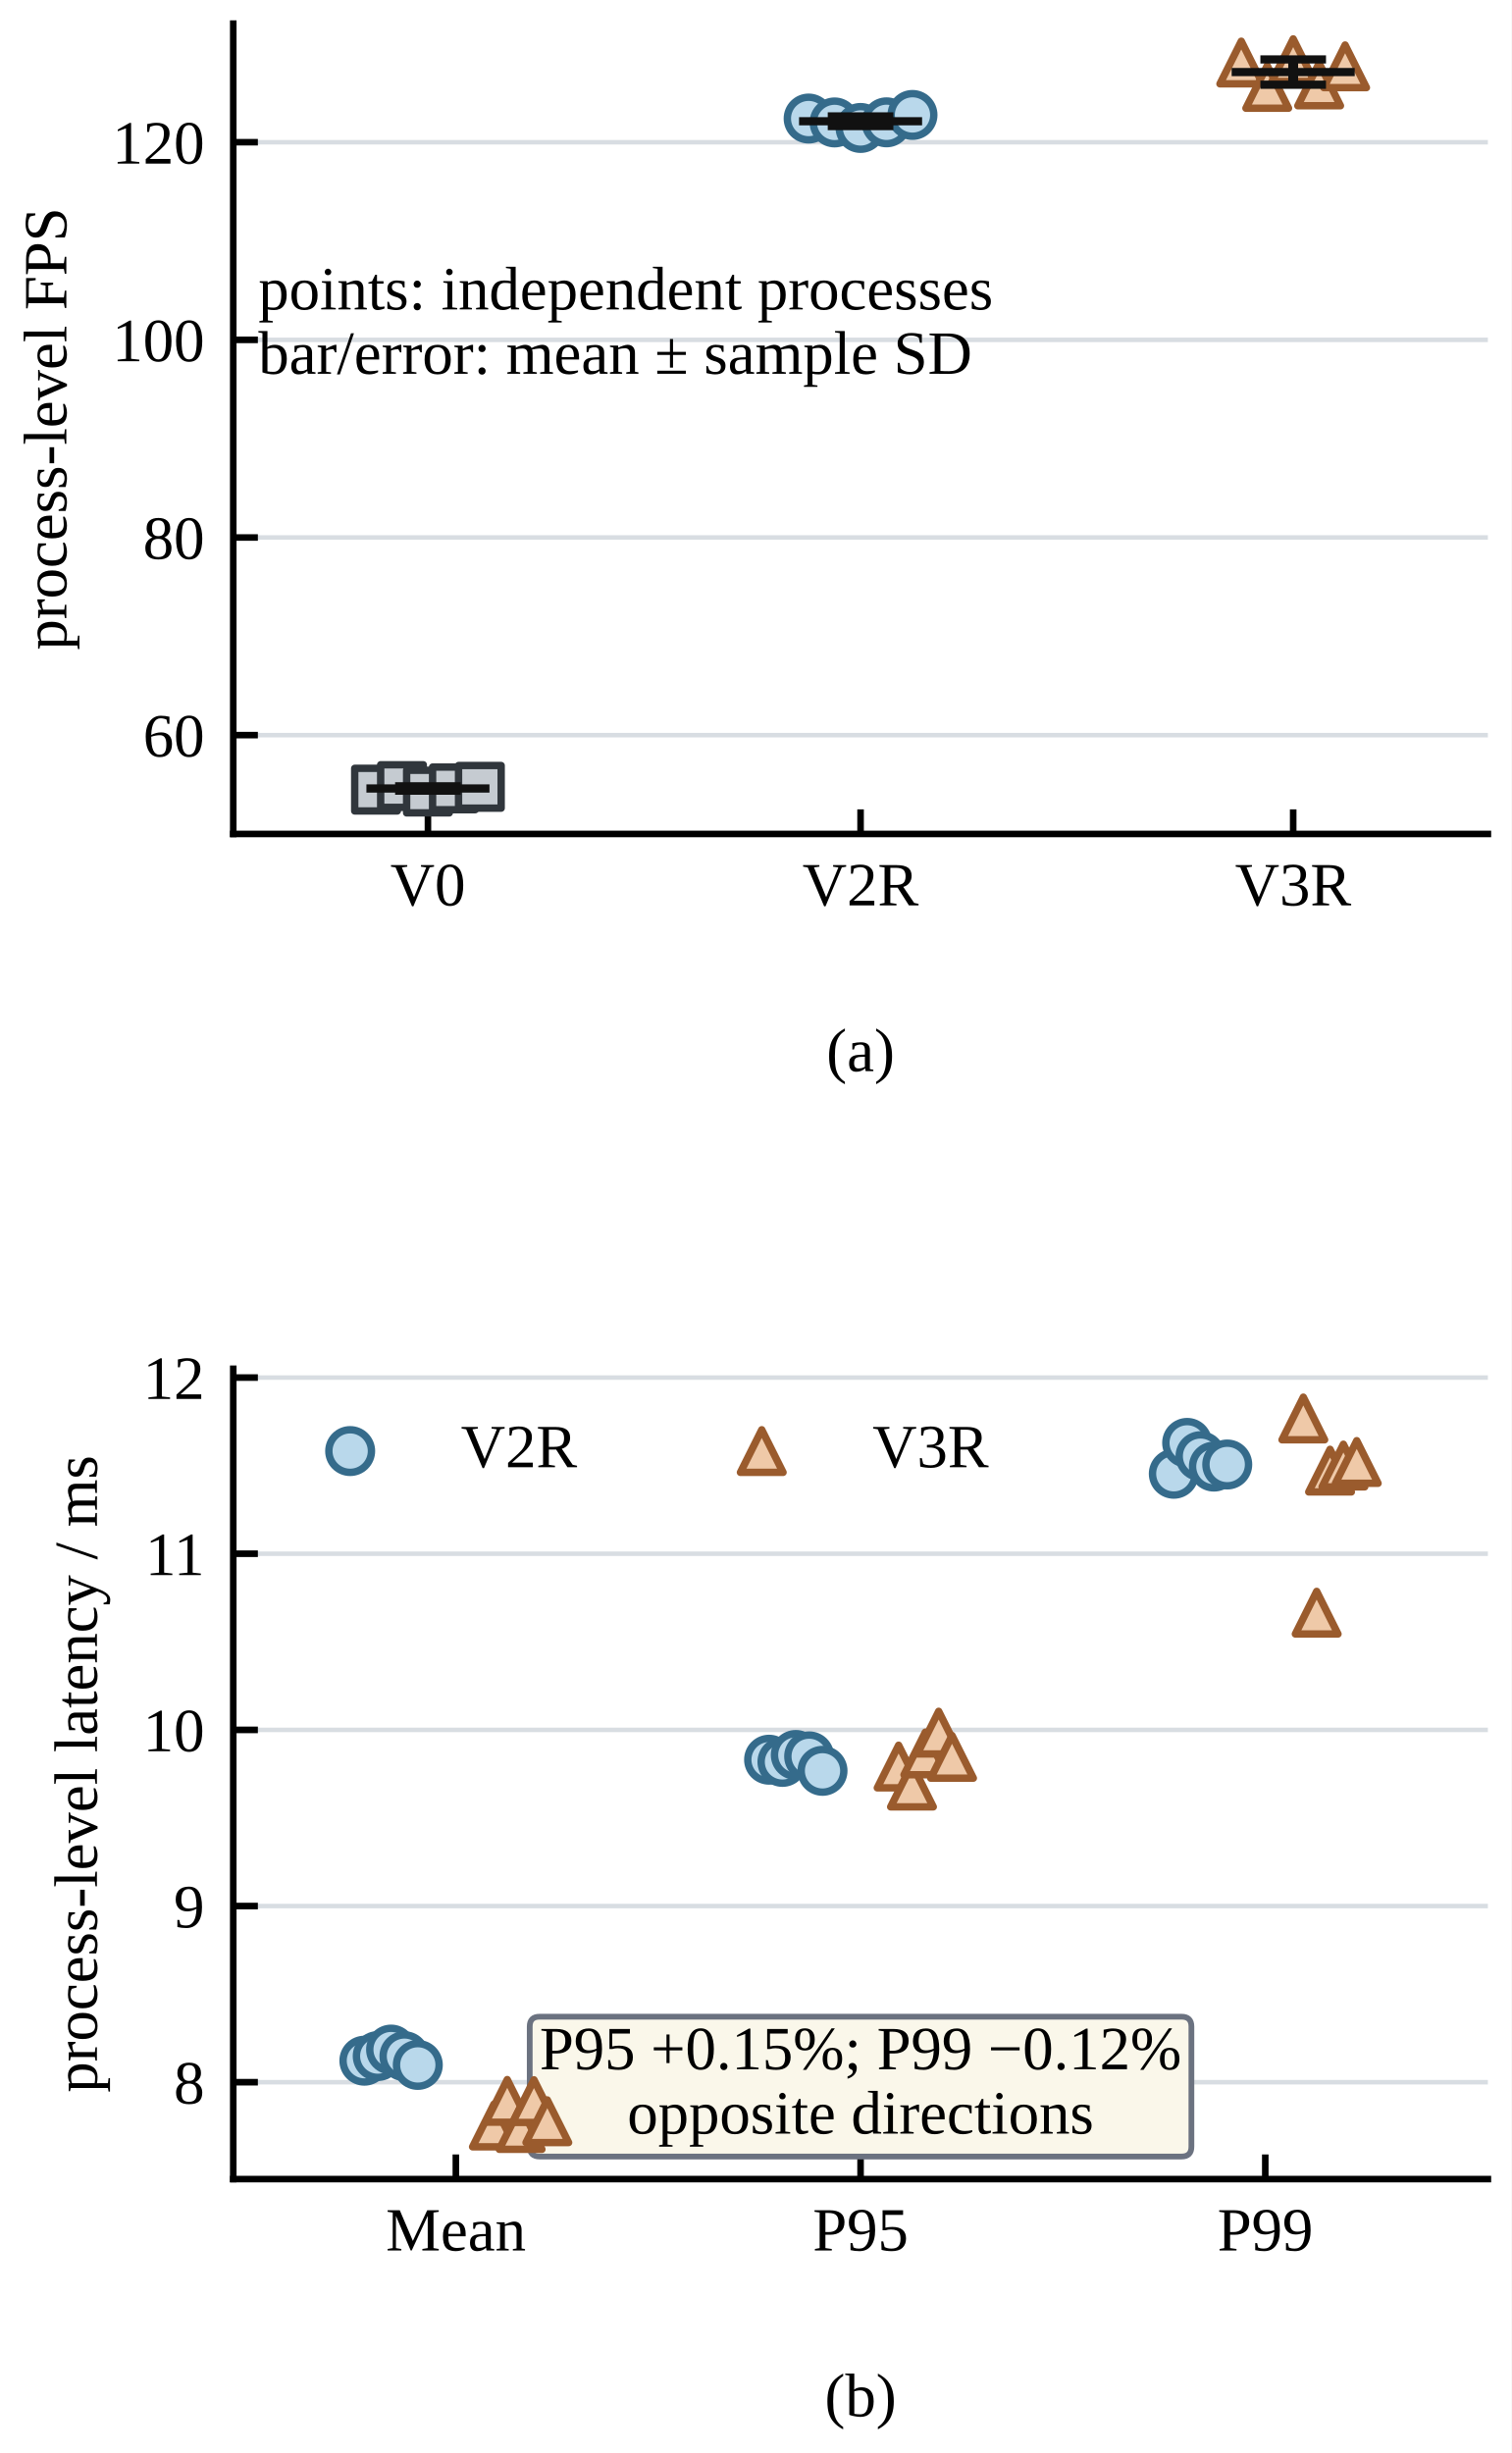
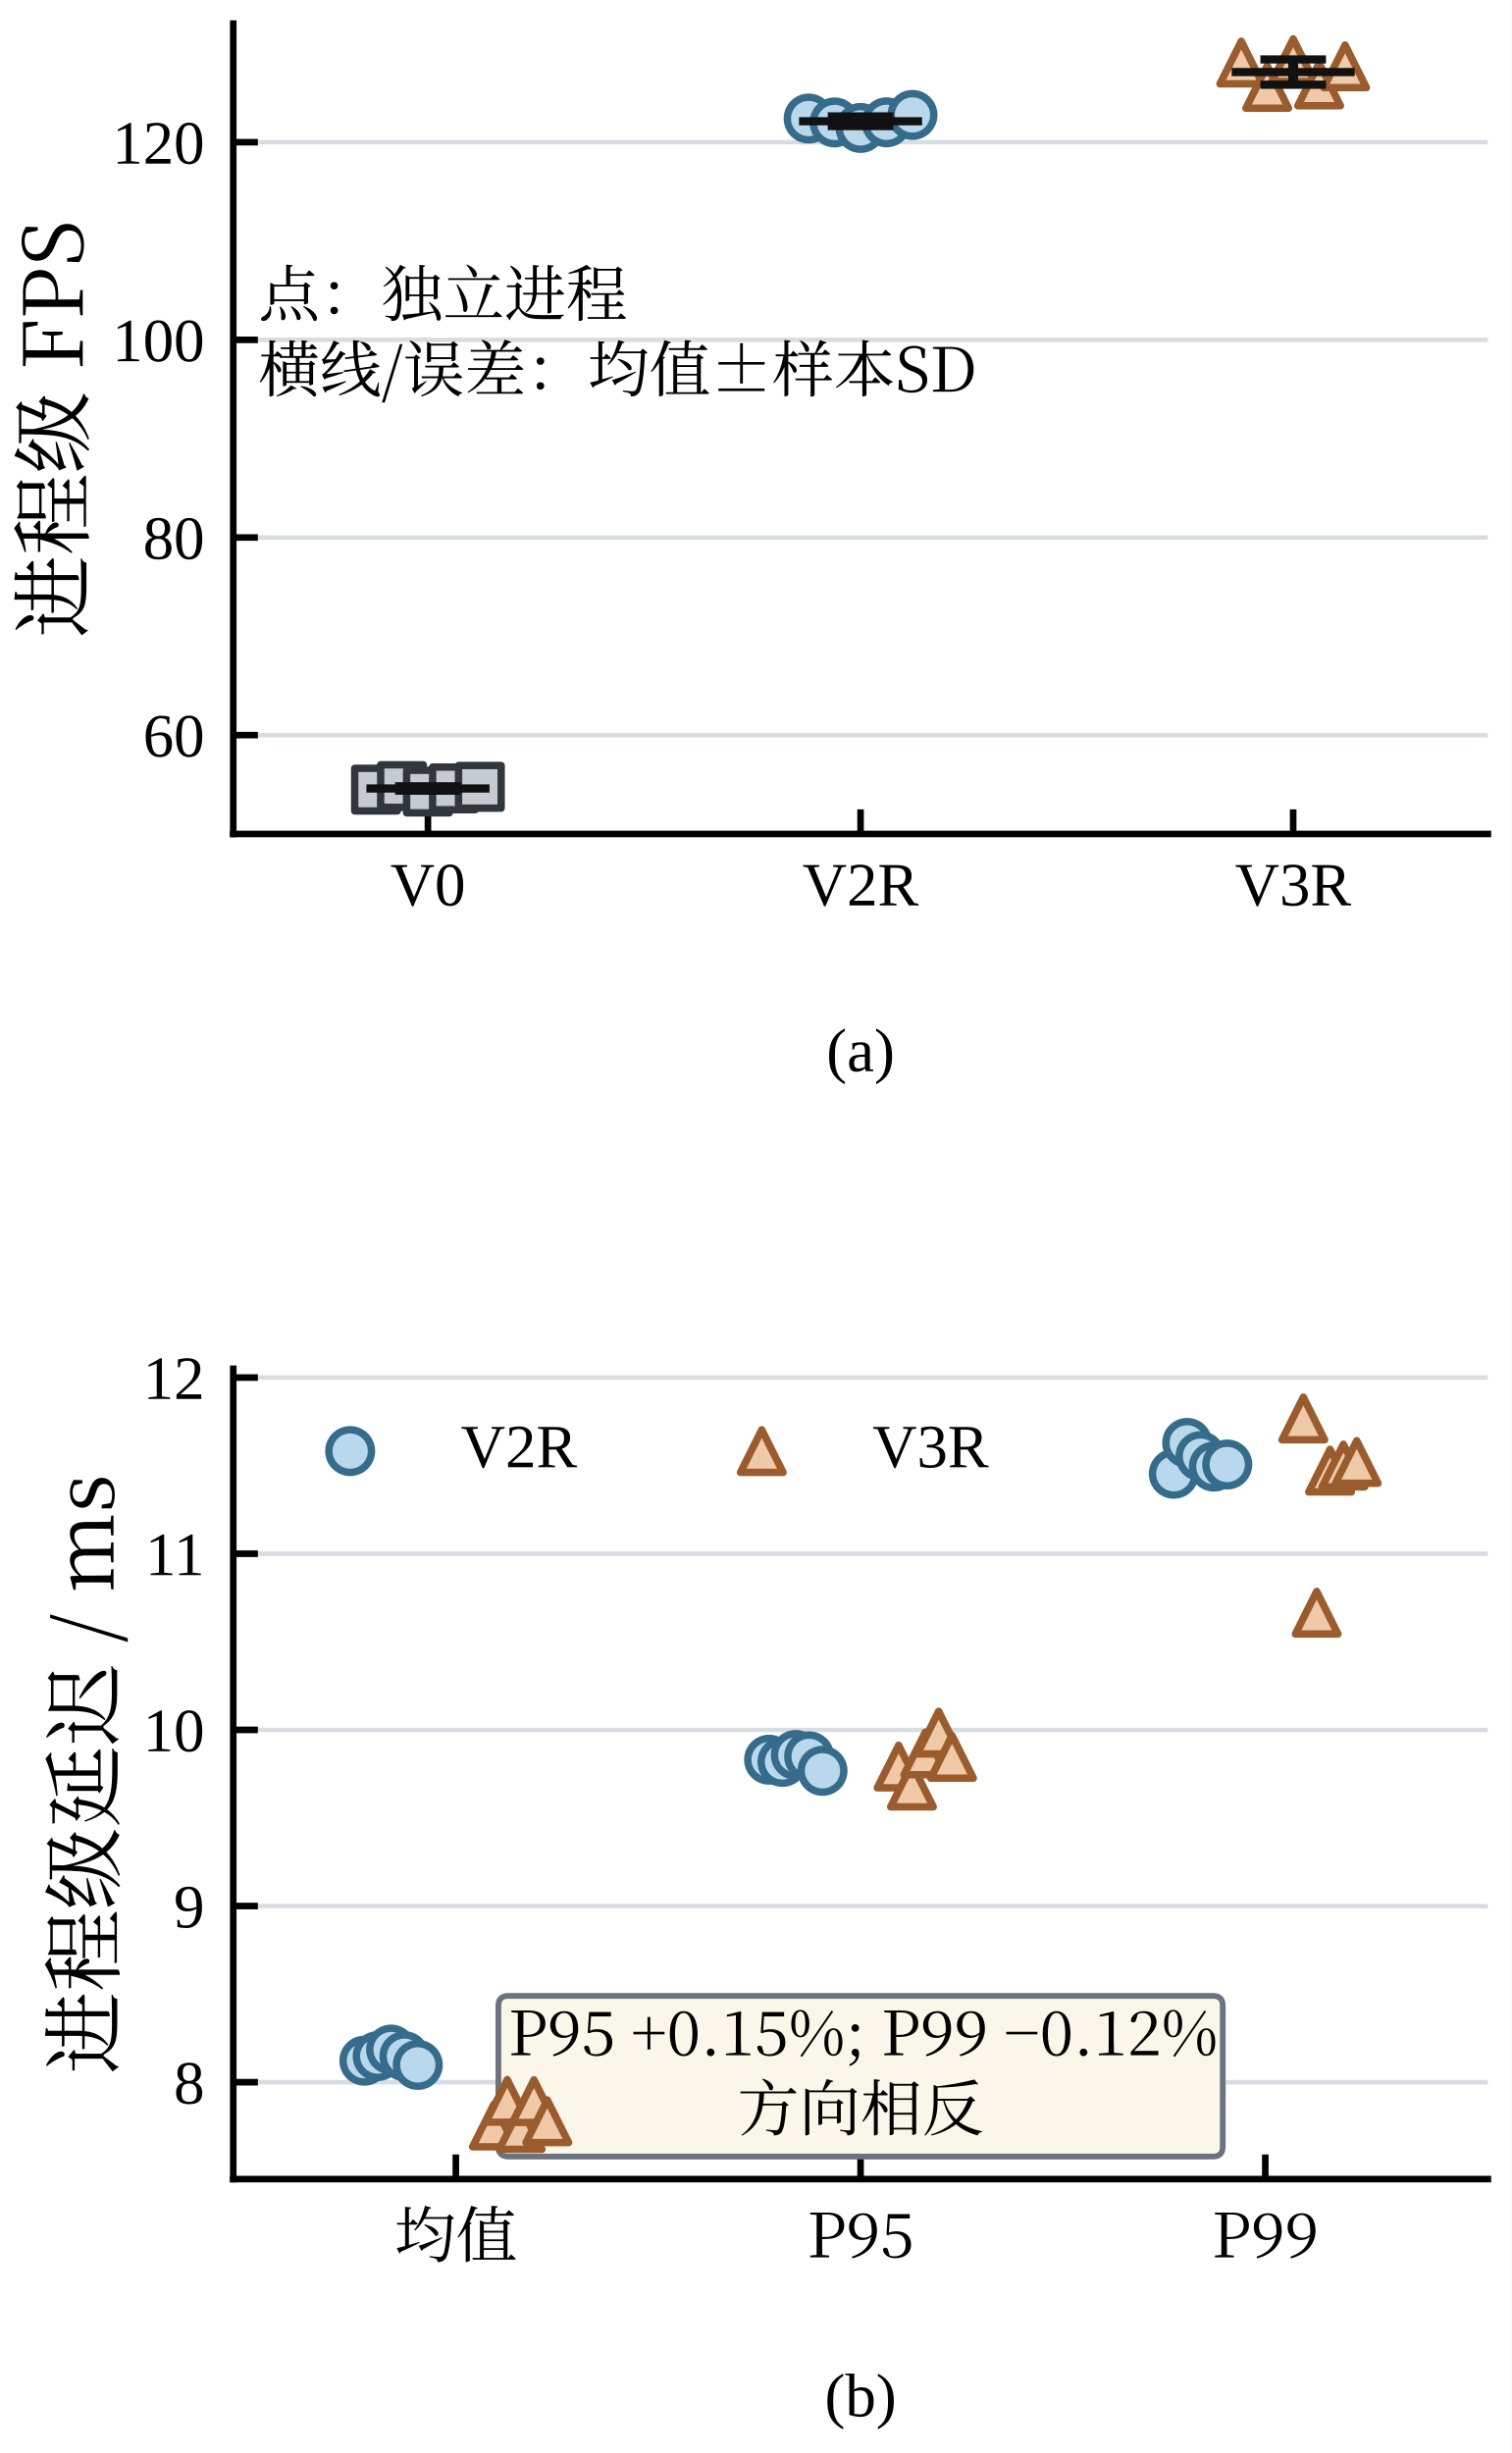
<svg xmlns="http://www.w3.org/2000/svg" xmlns:xlink="http://www.w3.org/1999/xlink" width="184.24pt" height="298.994pt" viewBox="0 0 184.24 298.994" version="1.1">
  <defs>
    <style type="text/css">*{stroke-linejoin: round; stroke-linecap: butt}</style>
  </defs>
  <g id="figure_1">
    <g id="patch_1">
-       <path d="M 0 298.994 L 184.24 298.994 L 184.24 0 L 0 0 z " style="fill: #ffffff" />
+       <path d="M -0 298.994 L 184.24 298.994 L 184.24 0 L -0 0 z " style="fill: #ffffff" />
    </g>
    <g id="axes_1">
      <g id="patch_2">
        <path d="M 28.432 101.65 L 181.36 101.65 L 181.36 2.88 L 28.432 2.88 z " style="fill: #ffffff" />
      </g>
      <g id="matplotlib.axis_1">
        <g id="xtick_1">
          <g id="line2d_1">
            <defs>
              <path id="m0023234e5d" d="M 0 0 L 0 -3 " style="stroke: #000000; stroke-width: 0.8" />
            </defs>
            <g>
              <use xlink:href="#m0023234e5d" x="52.162" y="101.65" style="stroke: #000000; stroke-width: 0.8" />
            </g>
          </g>
          <g id="text_1">
            <text style="font: 7.5px 'Liberation Serif'; text-anchor: middle" x="52.162" y="110.354" transform="rotate(-0, 52.16177, 110.3542)">V0</text>
          </g>
        </g>
        <g id="xtick_2">
          <g id="line2d_2">
            <g>
              <use xlink:href="#m0023234e5d" x="104.896" y="101.65" style="stroke: #000000; stroke-width: 0.8" />
            </g>
          </g>
          <g id="text_2">
            <text style="font: 7.5px 'Liberation Serif'; text-anchor: middle" x="104.896" y="110.354" transform="rotate(-0, 104.8956, 110.3542)">V2R</text>
          </g>
        </g>
        <g id="xtick_3">
          <g id="line2d_3">
            <g>
              <use xlink:href="#m0023234e5d" x="157.629" y="101.65" style="stroke: #000000; stroke-width: 0.8" />
            </g>
          </g>
          <g id="text_3">
            <text style="font: 7.5px 'Liberation Serif'; text-anchor: middle" x="157.629" y="110.354" transform="rotate(-0, 157.6294, 110.3542)">V3R</text>
          </g>
        </g>
      </g>
      <g id="matplotlib.axis_2">
        <g id="ytick_1">
          <g id="line2d_4">
-             <path d="M 28.432 89.605 L 181.36 89.605 " clip-path="url(#p6511520d08)" style="fill: none; stroke: #d8dde2; stroke-width: 0.55; stroke-linecap: square" />
+             <path d="M 28.432 89.605 L 181.36 89.605 " clip-path="url(#pb330279889)" style="fill: none; stroke: #d8dde2; stroke-width: 0.55; stroke-linecap: square" />
          </g>
          <g id="line2d_5">
            <defs>
              <path id="m6fb8952f0e" d="M 0 0 L 3 0 " style="stroke: #000000; stroke-width: 0.8" />
            </defs>
            <g>
              <use xlink:href="#m6fb8952f0e" x="28.432" y="89.605" style="stroke: #000000; stroke-width: 0.8" />
            </g>
          </g>
          <g id="text_4">
            <text style="font: 7.5px 'Liberation Serif'; text-anchor: end" x="24.932" y="92.207" transform="rotate(-0, 24.93156, 92.20696)">60</text>
          </g>
        </g>
        <g id="ytick_2">
          <g id="line2d_6">
-             <path d="M 28.432 65.515 L 181.36 65.515 " clip-path="url(#p6511520d08)" style="fill: none; stroke: #d8dde2; stroke-width: 0.55; stroke-linecap: square" />
+             <path d="M 28.432 65.515 L 181.36 65.515 " clip-path="url(#pb330279889)" style="fill: none; stroke: #d8dde2; stroke-width: 0.55; stroke-linecap: square" />
          </g>
          <g id="line2d_7">
            <g>
              <use xlink:href="#m6fb8952f0e" x="28.432" y="65.515" style="stroke: #000000; stroke-width: 0.8" />
            </g>
          </g>
          <g id="text_5">
            <text style="font: 7.5px 'Liberation Serif'; text-anchor: end" x="24.932" y="68.117" transform="rotate(-0, 24.93156, 68.11674)">80</text>
          </g>
        </g>
        <g id="ytick_3">
          <g id="line2d_8">
-             <path d="M 28.432 41.424 L 181.36 41.424 " clip-path="url(#p6511520d08)" style="fill: none; stroke: #d8dde2; stroke-width: 0.55; stroke-linecap: square" />
+             <path d="M 28.432 41.424 L 181.36 41.424 " clip-path="url(#pb330279889)" style="fill: none; stroke: #d8dde2; stroke-width: 0.55; stroke-linecap: square" />
          </g>
          <g id="line2d_9">
            <g>
              <use xlink:href="#m6fb8952f0e" x="28.432" y="41.424" style="stroke: #000000; stroke-width: 0.8" />
            </g>
          </g>
          <g id="text_6">
            <text style="font: 7.5px 'Liberation Serif'; text-anchor: end" x="24.932" y="44.027" transform="rotate(-0, 24.93156, 44.02651)">100</text>
          </g>
        </g>
        <g id="ytick_4">
          <g id="line2d_10">
-             <path d="M 28.432 17.334 L 181.36 17.334 " clip-path="url(#p6511520d08)" style="fill: none; stroke: #d8dde2; stroke-width: 0.55; stroke-linecap: square" />
+             <path d="M 28.432 17.334 L 181.36 17.334 " clip-path="url(#pb330279889)" style="fill: none; stroke: #d8dde2; stroke-width: 0.55; stroke-linecap: square" />
          </g>
          <g id="line2d_11">
            <g>
              <use xlink:href="#m6fb8952f0e" x="28.432" y="17.334" style="stroke: #000000; stroke-width: 0.8" />
            </g>
          </g>
          <g id="text_7">
            <text style="font: 7.5px 'Liberation Serif'; text-anchor: end" x="24.932" y="19.936" transform="rotate(-0, 24.93156, 19.93628)">120</text>
          </g>
        </g>
        <g id="text_8">
-           <text style="font: 7.5px 'Liberation Serif'; text-anchor: middle" x="8.084" y="52.265" transform="rotate(-90, 8.084297, 52.26496)">process-level FPS</text>
+           <text style="font: 10px 'Noto Serif CJK SC'; text-anchor: middle" x="10.082" y="52.265" transform="rotate(-90, 10.08156, 52.26496)">进程级 FPS</text>
        </g>
      </g>
      <g id="patch_3">
        <path d="M 28.432 101.65 L 28.432 2.88 " style="fill: none; stroke: #000000; stroke-width: 0.8; stroke-linejoin: miter; stroke-linecap: square" />
      </g>
      <g id="patch_4">
        <path d="M 28.432 101.65 L 181.36 101.65 " style="fill: none; stroke: #000000; stroke-width: 0.8; stroke-linejoin: miter; stroke-linecap: square" />
      </g>
      <g id="text_9">
-         <text style="font: 7.5px 'Liberation Serif'" transform="translate(31.49012 37.71527)">points: independent processes</text>
-         <text style="font: 7.5px 'Liberation Serif'" transform="translate(31.49012 45.5577)">bar/error: mean ± sample SD</text>
+         <text style="font: 7.5px 'Noto Serif CJK SC'" transform="translate(31.49012 38.54848)">点：独立进程</text>
+         <text style="font: 7.5px 'Noto Serif CJK SC'" transform="translate(31.49012 47.74348)">横线/误差：均值±样本SD</text>
      </g>
      <g id="text_10">
        <text style="font: 7.5px 'Liberation Serif'; text-anchor: middle" x="104.896" y="130.559" transform="rotate(-0, 104.8956, 130.559)">(a)</text>
      </g>
      <g id="PathCollection_1">
        <defs>
          <path id="mb39c9f83b5" d="M -2.598 2.598 L 2.598 2.598 L 2.598 -2.598 L -2.598 -2.598 z " style="stroke: #30363c; stroke-width: 0.9" />
        </defs>
-         <g clip-path="url(#p6511520d08)">
+         <g clip-path="url(#pb330279889)">
          <use xlink:href="#mb39c9f83b5" x="45.834" y="96.249" style="fill: #c5cbd1; stroke: #30363c; stroke-width: 0.9" />
          <use xlink:href="#mb39c9f83b5" x="48.998" y="95.813" style="fill: #c5cbd1; stroke: #30363c; stroke-width: 0.9" />
          <use xlink:href="#mb39c9f83b5" x="52.162" y="96.484" style="fill: #c5cbd1; stroke: #30363c; stroke-width: 0.9" />
          <use xlink:href="#mb39c9f83b5" x="55.326" y="96.095" style="fill: #c5cbd1; stroke: #30363c; stroke-width: 0.9" />
          <use xlink:href="#mb39c9f83b5" x="58.49" y="95.906" style="fill: #c5cbd1; stroke: #30363c; stroke-width: 0.9" />
        </g>
      </g>
      <g id="PathCollection_2">
        <defs>
          <path id="m1eaa65efd5" d="M 0 2.598 C 0.689 2.598 1.35 2.324 1.837 1.837 C 2.324 1.35 2.598 0.689 2.598 0 C 2.598 -0.689 2.324 -1.35 1.837 -1.837 C 1.35 -2.324 0.689 -2.598 0 -2.598 C -0.689 -2.598 -1.35 -2.324 -1.837 -1.837 C -2.324 -1.35 -2.598 -0.689 -2.598 0 C -2.598 0.689 -2.324 1.35 -1.837 1.837 C -1.35 2.324 -0.689 2.598 0 2.598 z " style="stroke: #356b8b; stroke-width: 0.9" />
        </defs>
-         <g clip-path="url(#p6511520d08)">
+         <g clip-path="url(#pb330279889)">
          <use xlink:href="#m1eaa65efd5" x="98.568" y="14.449" style="fill: #b9d8eb; stroke: #356b8b; stroke-width: 0.9" />
          <use xlink:href="#m1eaa65efd5" x="101.732" y="14.923" style="fill: #b9d8eb; stroke: #356b8b; stroke-width: 0.9" />
          <use xlink:href="#m1eaa65efd5" x="104.896" y="15.596" style="fill: #b9d8eb; stroke: #356b8b; stroke-width: 0.9" />
          <use xlink:href="#m1eaa65efd5" x="108.06" y="14.911" style="fill: #b9d8eb; stroke: #356b8b; stroke-width: 0.9" />
          <use xlink:href="#m1eaa65efd5" x="111.224" y="14.011" style="fill: #b9d8eb; stroke: #356b8b; stroke-width: 0.9" />
        </g>
      </g>
      <g id="PathCollection_3">
        <defs>
          <path id="mf239c892d5" d="M 0 -2.598 L -2.598 2.598 L 2.598 2.598 z " style="stroke: #9a5b2d; stroke-width: 0.9" />
        </defs>
-         <g clip-path="url(#p6511520d08)">
+         <g clip-path="url(#pb330279889)">
          <use xlink:href="#mf239c892d5" x="151.301" y="7.621" style="fill: #efc9a8; stroke: #9a5b2d; stroke-width: 0.9" />
          <use xlink:href="#mf239c892d5" x="154.465" y="10.594" style="fill: #efc9a8; stroke: #9a5b2d; stroke-width: 0.9" />
          <use xlink:href="#mf239c892d5" x="157.629" y="7.335" style="fill: #efc9a8; stroke: #9a5b2d; stroke-width: 0.9" />
          <use xlink:href="#mf239c892d5" x="160.793" y="10.293" style="fill: #efc9a8; stroke: #9a5b2d; stroke-width: 0.9" />
          <use xlink:href="#mf239c892d5" x="163.957" y="8.083" style="fill: #efc9a8; stroke: #9a5b2d; stroke-width: 0.9" />
        </g>
      </g>
      <g id="LineCollection_1">
-         <path d="M 52.162 96.378 L 52.162 95.84 " clip-path="url(#p6511520d08)" style="fill: none; stroke: #111111; stroke-width: 1.2" />
+         <path d="M 52.162 96.378 L 52.162 95.84 " clip-path="url(#pb330279889)" style="fill: none; stroke: #111111; stroke-width: 1.2" />
      </g>
      <g id="line2d_12">
        <defs>
          <path id="meb54582b53" d="M 4 0 L -4 -0 " style="stroke: #111111" />
        </defs>
-         <g clip-path="url(#p6511520d08)">
+         <g clip-path="url(#pb330279889)">
          <use xlink:href="#meb54582b53" x="52.162" y="96.378" style="fill: #111111; stroke: #111111" />
        </g>
      </g>
      <g id="line2d_13">
-         <g clip-path="url(#p6511520d08)">
+         <g clip-path="url(#pb330279889)">
          <use xlink:href="#meb54582b53" x="52.162" y="95.84" style="fill: #111111; stroke: #111111" />
        </g>
      </g>
      <g id="LineCollection_2">
-         <path d="M 104.896 15.37 L 104.896 14.186 " clip-path="url(#p6511520d08)" style="fill: none; stroke: #111111; stroke-width: 1.2" />
+         <path d="M 104.896 15.37 L 104.896 14.186 " clip-path="url(#pb330279889)" style="fill: none; stroke: #111111; stroke-width: 1.2" />
      </g>
      <g id="line2d_14">
-         <g clip-path="url(#p6511520d08)">
+         <g clip-path="url(#pb330279889)">
          <use xlink:href="#meb54582b53" x="104.896" y="15.37" style="fill: #111111; stroke: #111111" />
        </g>
      </g>
      <g id="line2d_15">
-         <g clip-path="url(#p6511520d08)">
+         <g clip-path="url(#pb330279889)">
          <use xlink:href="#meb54582b53" x="104.896" y="14.186" style="fill: #111111; stroke: #111111" />
        </g>
      </g>
      <g id="LineCollection_3">
-         <path d="M 157.629 10.326 L 157.629 7.245 " clip-path="url(#p6511520d08)" style="fill: none; stroke: #111111; stroke-width: 1.2" />
+         <path d="M 157.629 10.326 L 157.629 7.245 " clip-path="url(#pb330279889)" style="fill: none; stroke: #111111; stroke-width: 1.2" />
      </g>
      <g id="line2d_16">
-         <g clip-path="url(#p6511520d08)">
+         <g clip-path="url(#pb330279889)">
          <use xlink:href="#meb54582b53" x="157.629" y="10.326" style="fill: #111111; stroke: #111111" />
        </g>
      </g>
      <g id="line2d_17">
-         <g clip-path="url(#p6511520d08)">
+         <g clip-path="url(#pb330279889)">
          <use xlink:href="#meb54582b53" x="157.629" y="7.245" style="fill: #111111; stroke: #111111" />
        </g>
      </g>
      <g id="line2d_18">
        <defs>
          <path id="m5e4b1f6587" d="M 7.5 0 L -7.5 -0 " style="stroke: #111111" />
        </defs>
-         <g clip-path="url(#p6511520d08)">
+         <g clip-path="url(#pb330279889)">
          <use xlink:href="#m5e4b1f6587" x="52.162" y="96.109" style="fill: #111111; stroke: #111111" />
        </g>
      </g>
      <g id="line2d_19">
-         <g clip-path="url(#p6511520d08)">
+         <g clip-path="url(#pb330279889)">
          <use xlink:href="#m5e4b1f6587" x="104.896" y="14.778" style="fill: #111111; stroke: #111111" />
        </g>
      </g>
      <g id="line2d_20">
-         <g clip-path="url(#p6511520d08)">
+         <g clip-path="url(#pb330279889)">
          <use xlink:href="#m5e4b1f6587" x="157.629" y="8.785" style="fill: #111111; stroke: #111111" />
        </g>
      </g>
    </g>
    <g id="axes_2">
      <g id="patch_5">
        <path d="M 28.432 265.608 L 181.36 265.608 L 181.36 166.838 L 28.432 166.838 z " style="fill: #ffffff" />
      </g>
      <g id="matplotlib.axis_3">
        <g id="xtick_4">
          <g id="line2d_21">
            <g>
              <use xlink:href="#m0023234e5d" x="55.564" y="265.608" style="stroke: #000000; stroke-width: 0.8" />
            </g>
          </g>
          <g id="text_11">
-             <text style="font: 7.5px 'Liberation Serif'; text-anchor: middle" x="55.564" y="274.312" transform="rotate(-0, 55.56395, 274.3123)">Mean</text>
+             <text style="font: 7.5px 'Noto Serif CJK SC'; text-anchor: middle" x="55.564" y="275.146" transform="rotate(-0, 55.56395, 275.1455)">均值</text>
          </g>
        </g>
        <g id="xtick_5">
          <g id="line2d_22">
            <g>
              <use xlink:href="#m0023234e5d" x="104.896" y="265.608" style="stroke: #000000; stroke-width: 0.8" />
            </g>
          </g>
          <g id="text_12">
-             <text style="font: 7.5px 'Liberation Serif'; text-anchor: middle" x="104.896" y="274.312" transform="rotate(-0, 104.8956, 274.3123)">P95</text>
+             <text style="font: 7.5px 'Noto Serif CJK SC'; text-anchor: middle" x="104.896" y="275.146" transform="rotate(-0, 104.8956, 275.1455)">P95</text>
          </g>
        </g>
        <g id="xtick_6">
          <g id="line2d_23">
            <g>
              <use xlink:href="#m0023234e5d" x="154.227" y="265.608" style="stroke: #000000; stroke-width: 0.8" />
            </g>
          </g>
          <g id="text_13">
-             <text style="font: 7.5px 'Liberation Serif'; text-anchor: middle" x="154.227" y="274.312" transform="rotate(-0, 154.2272, 274.3123)">P99</text>
+             <text style="font: 7.5px 'Noto Serif CJK SC'; text-anchor: middle" x="154.227" y="275.146" transform="rotate(-0, 154.2272, 275.1455)">P99</text>
          </g>
        </g>
      </g>
      <g id="matplotlib.axis_4">
        <g id="ytick_5">
          <g id="line2d_24">
-             <path d="M 28.432 253.799 L 181.36 253.799 " clip-path="url(#p10cf184612)" style="fill: none; stroke: #d8dde2; stroke-width: 0.55; stroke-linecap: square" />
+             <path d="M 28.432 253.799 L 181.36 253.799 " clip-path="url(#p6a118dda8e)" style="fill: none; stroke: #d8dde2; stroke-width: 0.55; stroke-linecap: square" />
          </g>
          <g id="line2d_25">
            <g>
              <use xlink:href="#m6fb8952f0e" x="28.432" y="253.799" style="stroke: #000000; stroke-width: 0.8" />
            </g>
          </g>
          <g id="text_14">
            <text style="font: 7.5px 'Liberation Serif'; text-anchor: end" x="24.932" y="256.401" transform="rotate(-0, 24.93156, 256.4007)">8</text>
          </g>
        </g>
        <g id="ytick_6">
          <g id="line2d_26">
-             <path d="M 28.432 232.327 L 181.36 232.327 " clip-path="url(#p10cf184612)" style="fill: none; stroke: #d8dde2; stroke-width: 0.55; stroke-linecap: square" />
+             <path d="M 28.432 232.327 L 181.36 232.327 " clip-path="url(#p6a118dda8e)" style="fill: none; stroke: #d8dde2; stroke-width: 0.55; stroke-linecap: square" />
          </g>
          <g id="line2d_27">
            <g>
              <use xlink:href="#m6fb8952f0e" x="28.432" y="232.327" style="stroke: #000000; stroke-width: 0.8" />
            </g>
          </g>
          <g id="text_15">
            <text style="font: 7.5px 'Liberation Serif'; text-anchor: end" x="24.932" y="234.929" transform="rotate(-0, 24.93156, 234.929)">9</text>
          </g>
        </g>
        <g id="ytick_7">
          <g id="line2d_28">
-             <path d="M 28.432 210.855 L 181.36 210.855 " clip-path="url(#p10cf184612)" style="fill: none; stroke: #d8dde2; stroke-width: 0.55; stroke-linecap: square" />
+             <path d="M 28.432 210.855 L 181.36 210.855 " clip-path="url(#p6a118dda8e)" style="fill: none; stroke: #d8dde2; stroke-width: 0.55; stroke-linecap: square" />
          </g>
          <g id="line2d_29">
            <g>
              <use xlink:href="#m6fb8952f0e" x="28.432" y="210.855" style="stroke: #000000; stroke-width: 0.8" />
            </g>
          </g>
          <g id="text_16">
            <text style="font: 7.5px 'Liberation Serif'; text-anchor: end" x="24.932" y="213.457" transform="rotate(-0, 24.93156, 213.4573)">10</text>
          </g>
        </g>
        <g id="ytick_8">
          <g id="line2d_30">
-             <path d="M 28.432 189.383 L 181.36 189.383 " clip-path="url(#p10cf184612)" style="fill: none; stroke: #d8dde2; stroke-width: 0.55; stroke-linecap: square" />
+             <path d="M 28.432 189.383 L 181.36 189.383 " clip-path="url(#p6a118dda8e)" style="fill: none; stroke: #d8dde2; stroke-width: 0.55; stroke-linecap: square" />
          </g>
          <g id="line2d_31">
            <g>
              <use xlink:href="#m6fb8952f0e" x="28.432" y="189.383" style="stroke: #000000; stroke-width: 0.8" />
            </g>
          </g>
          <g id="text_17">
            <text style="font: 7.5px 'Liberation Serif'; text-anchor: end" x="24.932" y="191.986" transform="rotate(-0, 24.93156, 191.9855)">11</text>
          </g>
        </g>
        <g id="ytick_9">
          <g id="line2d_32">
-             <path d="M 28.432 167.912 L 181.36 167.912 " clip-path="url(#p10cf184612)" style="fill: none; stroke: #d8dde2; stroke-width: 0.55; stroke-linecap: square" />
+             <path d="M 28.432 167.912 L 181.36 167.912 " clip-path="url(#p6a118dda8e)" style="fill: none; stroke: #d8dde2; stroke-width: 0.55; stroke-linecap: square" />
          </g>
          <g id="line2d_33">
            <g>
              <use xlink:href="#m6fb8952f0e" x="28.432" y="167.912" style="stroke: #000000; stroke-width: 0.8" />
            </g>
          </g>
          <g id="text_18">
            <text style="font: 7.5px 'Liberation Serif'; text-anchor: end" x="24.932" y="170.514" transform="rotate(-0, 24.93156, 170.5138)">12</text>
          </g>
        </g>
        <g id="text_19">
-           <text style="font: 7.5px 'Liberation Serif'; text-anchor: middle" x="11.813" y="216.223" transform="rotate(-90, 11.8132, 216.223)">process-level latency / ms</text>
+           <text style="font: 10px 'Noto Serif CJK SC'; text-anchor: middle" x="13.832" y="216.223" transform="rotate(-90, 13.83156, 216.223)">进程级延迟 / ms</text>
        </g>
      </g>
      <g id="patch_6">
        <path d="M 28.432 265.608 L 28.432 166.838 " style="fill: none; stroke: #000000; stroke-width: 0.8; stroke-linejoin: miter; stroke-linecap: square" />
      </g>
      <g id="patch_7">
        <path d="M 28.432 265.608 L 181.36 265.608 " style="fill: none; stroke: #000000; stroke-width: 0.8; stroke-linejoin: miter; stroke-linecap: square" />
      </g>
      <g id="text_20">
        <g id="patch_8">
-           <path d="M 65.769 262.857 L 144.022 262.857 Q 145.222 262.857 145.222 261.657 L 145.222 247.013 Q 145.222 245.813 144.022 245.813 L 65.769 245.813 Q 64.569 245.813 64.569 247.013 L 64.569 261.657 Q 64.569 262.857 65.769 262.857 z " style="fill: #faf7ea; stroke: #6b7280; stroke-width: 0.7; stroke-linejoin: miter" />
-         </g>
-         <text style="font: 7.5px 'Liberation Serif'" transform="translate(65.769 252.2175)">P95 +0.15%; P99 −0.12%</text>
-         <text style="font: 7.5px 'Liberation Serif'" transform="translate(76.46236 260.0599)">opposite directions</text>
+           <path d="M 61.948 262.857 L 147.843 262.857 Q 149.043 262.857 149.043 261.657 L 149.043 244.475 Q 149.043 243.275 147.843 243.275 L 61.948 243.275 Q 60.748 243.275 60.748 244.475 L 60.748 261.657 Q 60.748 262.857 61.948 262.857 z " style="fill: #faf7ea; stroke: #6b7280; stroke-width: 0.7; stroke-linejoin: miter" />
+         </g>
+         <text style="font: 7.5px 'Noto Serif CJK SC'" transform="translate(61.9481 250.5122)">P95 +0.15%; P99 −0.12%</text>
+         <text style="font: 7.5px 'Noto Serif CJK SC'" transform="translate(89.89556 259.7072)">方向相反</text>
      </g>
      <g id="text_21">
        <text style="font: 7.5px 'Liberation Serif'; text-anchor: middle" x="104.896" y="294.517" transform="rotate(-0, 104.8956, 294.5171)">(b)</text>
      </g>
      <g id="PathCollection_4">
-         <g clip-path="url(#p10cf184612)">
+         <g clip-path="url(#p6a118dda8e)">
          <use xlink:href="#m1eaa65efd5" x="44.415" y="251.177" style="fill: #b9d8eb; stroke: #356b8b; stroke-width: 0.9" />
          <use xlink:href="#m1eaa65efd5" x="46.043" y="250.612" style="fill: #b9d8eb; stroke: #356b8b; stroke-width: 0.9" />
          <use xlink:href="#m1eaa65efd5" x="47.671" y="249.822" style="fill: #b9d8eb; stroke: #356b8b; stroke-width: 0.9" />
          <use xlink:href="#m1eaa65efd5" x="49.299" y="250.63" style="fill: #b9d8eb; stroke: #356b8b; stroke-width: 0.9" />
          <use xlink:href="#m1eaa65efd5" x="50.927" y="251.692" style="fill: #b9d8eb; stroke: #356b8b; stroke-width: 0.9" />
        </g>
      </g>
      <g id="PathCollection_5">
-         <g clip-path="url(#p10cf184612)">
+         <g clip-path="url(#p6a118dda8e)">
          <use xlink:href="#m1eaa65efd5" x="93.747" y="214.49" style="fill: #b9d8eb; stroke: #356b8b; stroke-width: 0.9" />
          <use xlink:href="#m1eaa65efd5" x="95.375" y="214.756" style="fill: #b9d8eb; stroke: #356b8b; stroke-width: 0.9" />
          <use xlink:href="#m1eaa65efd5" x="97.003" y="213.912" style="fill: #b9d8eb; stroke: #356b8b; stroke-width: 0.9" />
          <use xlink:href="#m1eaa65efd5" x="98.63" y="214.083" style="fill: #b9d8eb; stroke: #356b8b; stroke-width: 0.9" />
          <use xlink:href="#m1eaa65efd5" x="100.258" y="215.845" style="fill: #b9d8eb; stroke: #356b8b; stroke-width: 0.9" />
        </g>
      </g>
      <g id="PathCollection_6">
-         <g clip-path="url(#p10cf184612)">
+         <g clip-path="url(#p6a118dda8e)">
          <use xlink:href="#m1eaa65efd5" x="143.078" y="179.635" style="fill: #b9d8eb; stroke: #356b8b; stroke-width: 0.9" />
          <use xlink:href="#m1eaa65efd5" x="144.706" y="175.874" style="fill: #b9d8eb; stroke: #356b8b; stroke-width: 0.9" />
          <use xlink:href="#m1eaa65efd5" x="146.334" y="177.494" style="fill: #b9d8eb; stroke: #356b8b; stroke-width: 0.9" />
          <use xlink:href="#m1eaa65efd5" x="147.962" y="178.761" style="fill: #b9d8eb; stroke: #356b8b; stroke-width: 0.9" />
          <use xlink:href="#m1eaa65efd5" x="149.59" y="178.507" style="fill: #b9d8eb; stroke: #356b8b; stroke-width: 0.9" />
        </g>
      </g>
      <g id="PathCollection_7">
-         <g clip-path="url(#p10cf184612)">
+         <g clip-path="url(#p6a118dda8e)">
          <use xlink:href="#mf239c892d5" x="60.201" y="259.077" style="fill: #efc9a8; stroke: #9a5b2d; stroke-width: 0.9" />
          <use xlink:href="#mf239c892d5" x="61.829" y="256.076" style="fill: #efc9a8; stroke: #9a5b2d; stroke-width: 0.9" />
          <use xlink:href="#mf239c892d5" x="63.457" y="259.382" style="fill: #efc9a8; stroke: #9a5b2d; stroke-width: 0.9" />
          <use xlink:href="#mf239c892d5" x="65.085" y="256.103" style="fill: #efc9a8; stroke: #9a5b2d; stroke-width: 0.9" />
          <use xlink:href="#mf239c892d5" x="66.713" y="258.556" style="fill: #efc9a8; stroke: #9a5b2d; stroke-width: 0.9" />
        </g>
      </g>
      <g id="PathCollection_8">
-         <g clip-path="url(#p10cf184612)">
+         <g clip-path="url(#p6a118dda8e)">
          <use xlink:href="#mf239c892d5" x="109.533" y="215.322" style="fill: #efc9a8; stroke: #9a5b2d; stroke-width: 0.9" />
          <use xlink:href="#mf239c892d5" x="111.161" y="217.639" style="fill: #efc9a8; stroke: #9a5b2d; stroke-width: 0.9" />
          <use xlink:href="#mf239c892d5" x="112.789" y="213.728" style="fill: #efc9a8; stroke: #9a5b2d; stroke-width: 0.9" />
          <use xlink:href="#mf239c892d5" x="114.417" y="211.188" style="fill: #efc9a8; stroke: #9a5b2d; stroke-width: 0.9" />
          <use xlink:href="#mf239c892d5" x="116.045" y="214.141" style="fill: #efc9a8; stroke: #9a5b2d; stroke-width: 0.9" />
        </g>
      </g>
      <g id="PathCollection_9">
-         <g clip-path="url(#p10cf184612)">
+         <g clip-path="url(#p6a118dda8e)">
          <use xlink:href="#mf239c892d5" x="158.864" y="172.896" style="fill: #efc9a8; stroke: #9a5b2d; stroke-width: 0.9" />
          <use xlink:href="#mf239c892d5" x="160.492" y="196.568" style="fill: #efc9a8; stroke: #9a5b2d; stroke-width: 0.9" />
          <use xlink:href="#mf239c892d5" x="162.12" y="179.253" style="fill: #efc9a8; stroke: #9a5b2d; stroke-width: 0.9" />
          <use xlink:href="#mf239c892d5" x="163.748" y="178.634" style="fill: #efc9a8; stroke: #9a5b2d; stroke-width: 0.9" />
          <use xlink:href="#mf239c892d5" x="165.376" y="178.199" style="fill: #efc9a8; stroke: #9a5b2d; stroke-width: 0.9" />
        </g>
      </g>
      <g id="legend_1">
        <g id="PathCollection_10">
          <g>
            <use xlink:href="#m1eaa65efd5" x="42.682" y="176.869" style="fill: #b9d8eb; stroke: #356b8b; stroke-width: 0.9" />
          </g>
        </g>
        <g id="text_22">
          <text style="font: 7.5px 'Liberation Serif'; text-anchor: start" x="56.182" y="178.838" transform="rotate(-0, 56.18156, 178.8381)">V2R</text>
        </g>
        <g id="PathCollection_11">
          <g>
            <use xlink:href="#mf239c892d5" x="92.851" y="176.869" style="fill: #efc9a8; stroke: #9a5b2d; stroke-width: 0.9" />
          </g>
        </g>
        <g id="text_23">
          <text style="font: 7.5px 'Liberation Serif'; text-anchor: start" x="106.351" y="178.838" transform="rotate(-0, 106.3507, 178.8381)">V3R</text>
        </g>
      </g>
    </g>
  </g>
  <defs>
-     <clipPath id="p6511520d08">
+     <clipPath id="pb330279889">
      <rect x="28.432" y="2.88" width="152.928" height="98.77" />
    </clipPath>
-     <clipPath id="p10cf184612">
+     <clipPath id="p6a118dda8e">
      <rect x="28.432" y="166.838" width="152.928" height="98.77" />
    </clipPath>
  </defs>
</svg>
